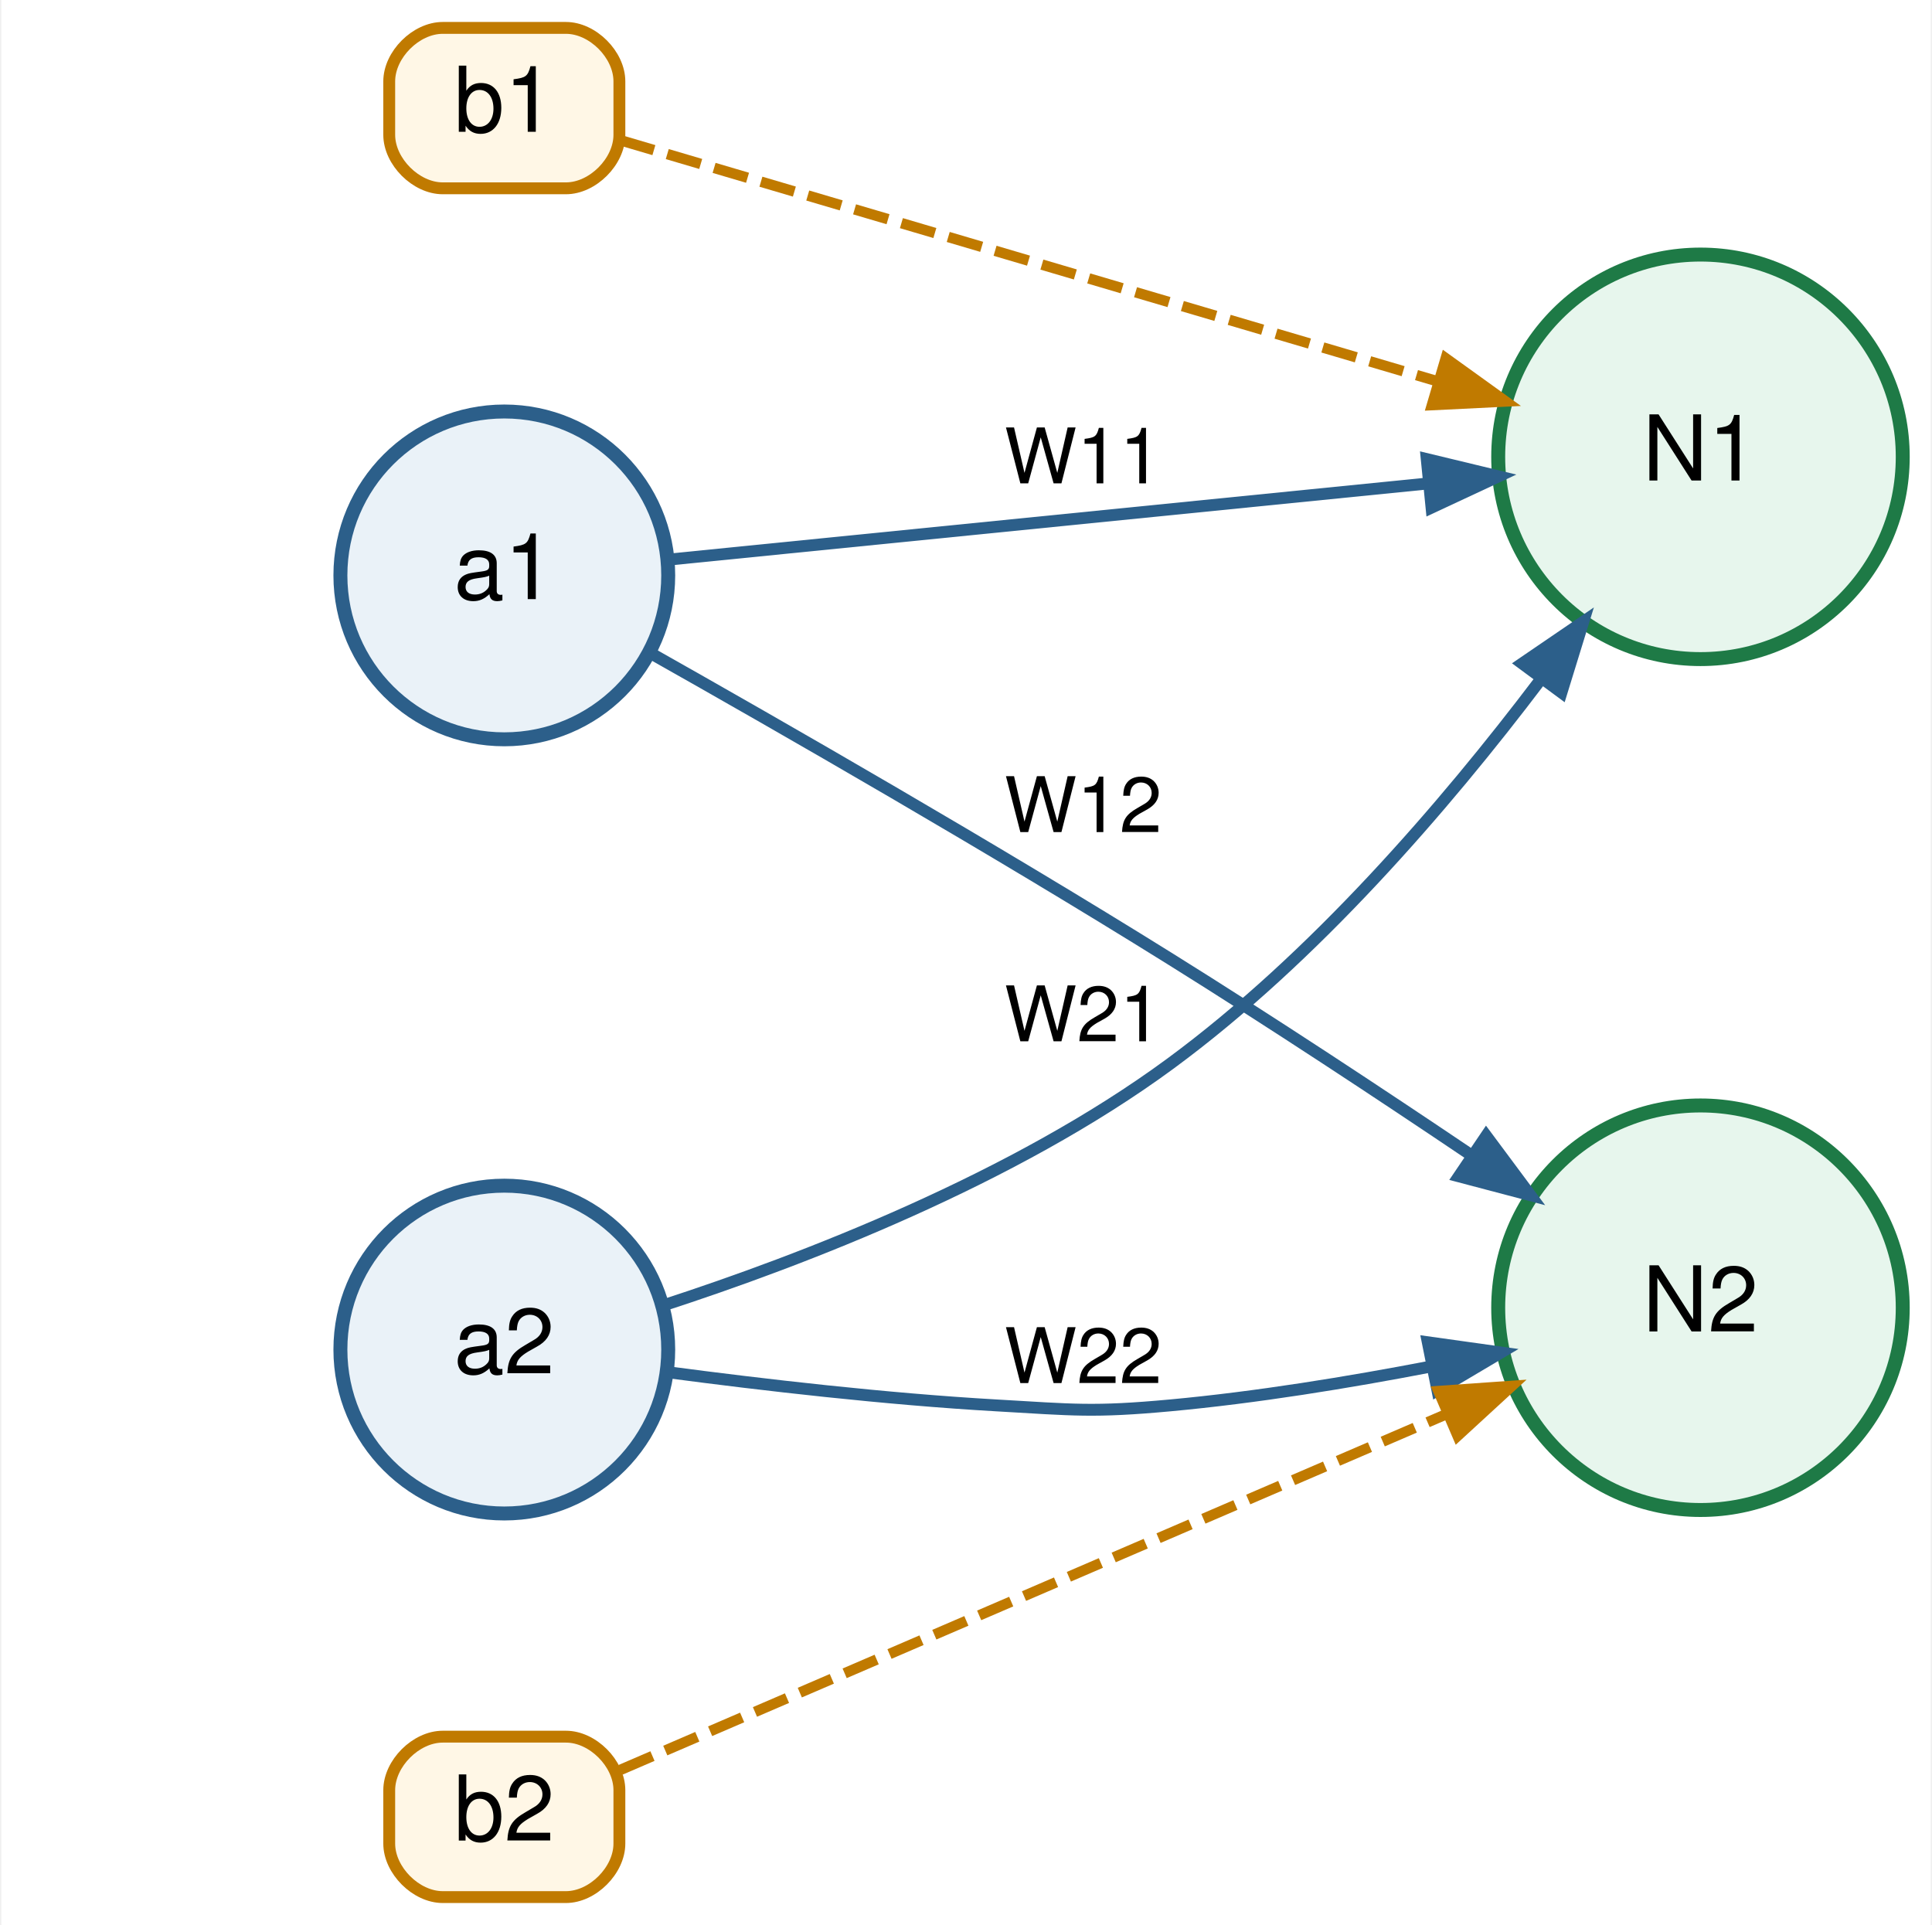
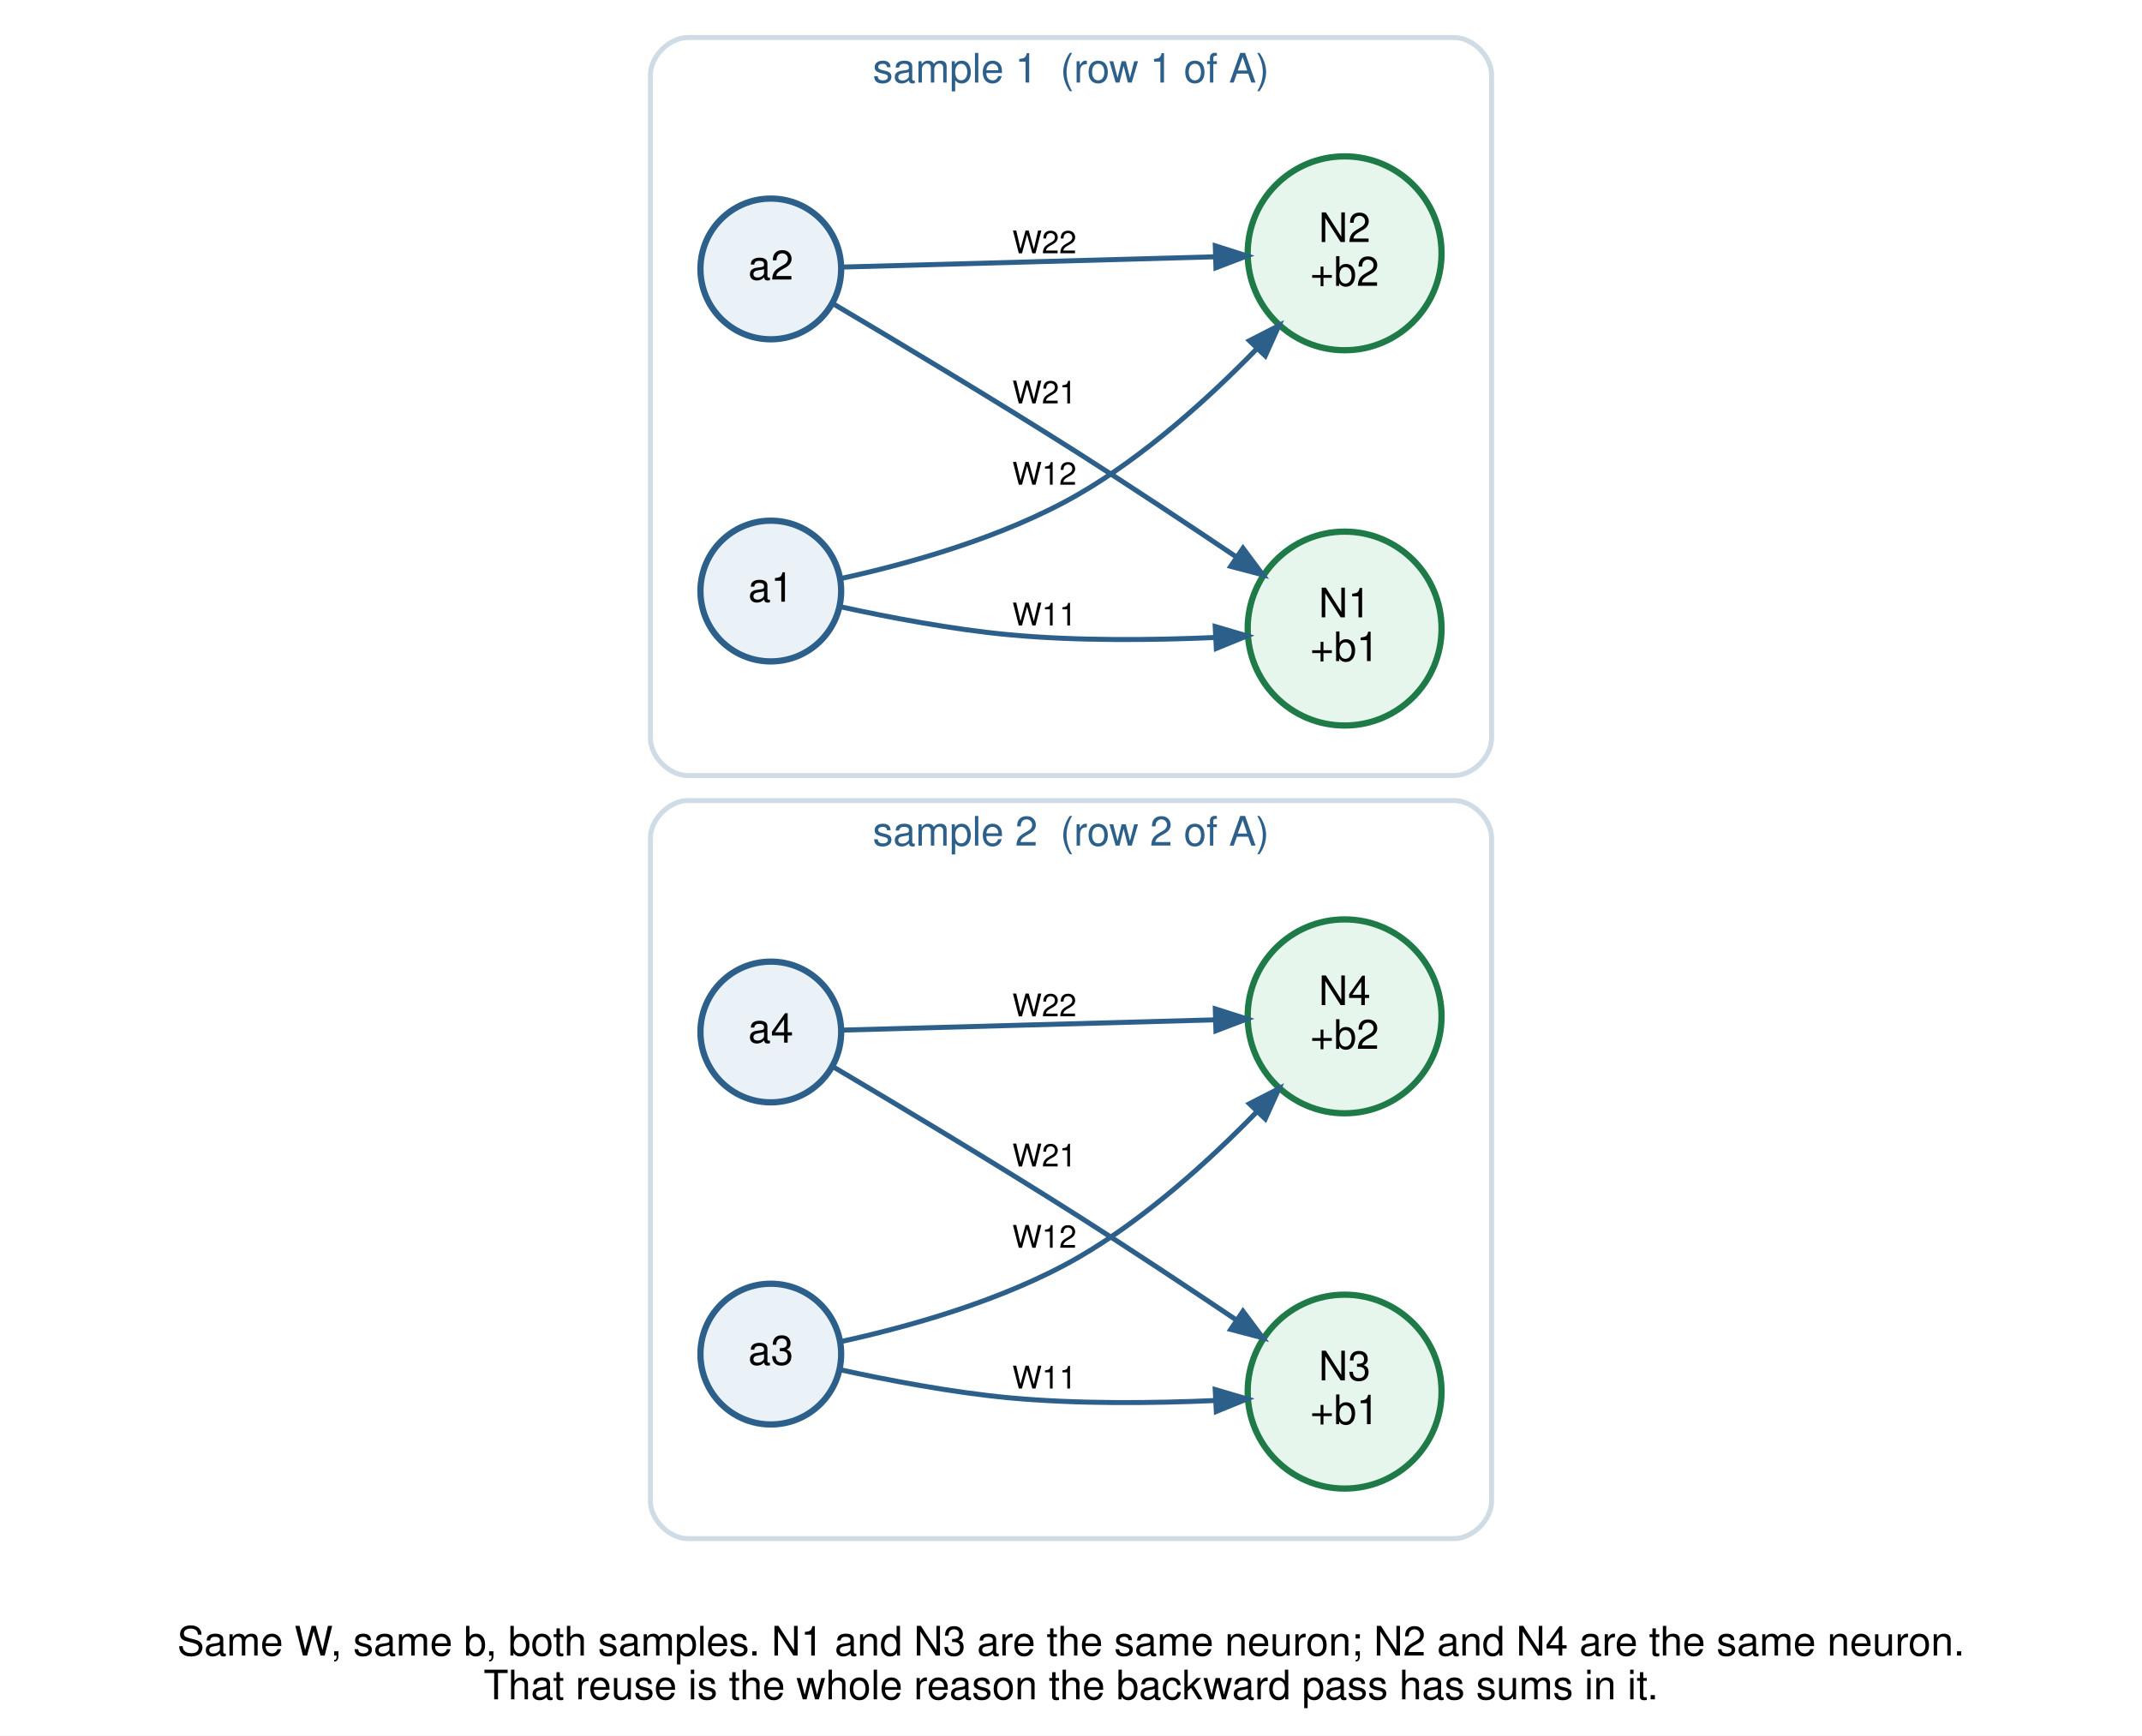
- <svg xmlns="http://www.w3.org/2000/svg" width="277pt" height="276pt" viewBox="0.00 0.00 276.61 276.00">
-   <g id="graph0" class="graph" transform="scale(1 1) rotate(0) translate(4 272)">
-     <polygon fill="white" stroke="transparent" points="-4,4 -4,-272 272.61,-272 272.61,4 -4,4" />
+ <svg xmlns="http://www.w3.org/2000/svg" width="685pt" height="555pt" viewBox="0.00 0.00 685.00 555.00">
+   <g id="graph0" class="graph" transform="scale(1 1) rotate(0) translate(4 551)">
+     <polygon fill="white" stroke="transparent" points="-4,4 -4,-551 681,-551 681,4 -4,4" />
+     <text text-anchor="middle" x="338.5" y="-21.6" font-family="Helvetica,sans-Serif" font-size="13.00">Same W, same b, both samples. N1 and N3 are the same neuron; N2 and N4 are the same neuron.</text>
+     <text text-anchor="middle" x="338.5" y="-7.6" font-family="Helvetica,sans-Serif" font-size="13.00">That reuse is the whole reason the backward pass has sums in it.</text>
+     <g id="clust1" class="cluster">
+       <path fill="white" stroke="#cfdce6" stroke-width="1.6" d="M216,-59C216,-59 461,-59 461,-59 467,-59 473,-65 473,-71 473,-71 473,-283 473,-283 473,-289 467,-295 461,-295 461,-295 216,-295 216,-295 210,-295 204,-289 204,-283 204,-283 204,-71 204,-71 204,-65 210,-59 216,-59" />
+       <text text-anchor="middle" x="338.5" y="-280.6" font-family="Helvetica,sans-Serif" font-size="13.00" fill="#2c5f8a">sample 2  (row 2 of A)</text>
+     </g>
+     <g id="clust4" class="cluster">
+       <path fill="white" stroke="#cfdce6" stroke-width="1.6" d="M216,-303C216,-303 461,-303 461,-303 467,-303 473,-309 473,-315 473,-315 473,-527 473,-527 473,-533 467,-539 461,-539 461,-539 216,-539 216,-539 210,-539 204,-533 204,-527 204,-527 204,-315 204,-315 204,-309 210,-303 216,-303" />
+       <text text-anchor="middle" x="338.5" y="-524.6" font-family="Helvetica,sans-Serif" font-size="13.00" fill="#2c5f8a">sample 1  (row 1 of A)</text>
+     </g>
    <g id="node1" class="node">
-       <ellipse fill="#eaf2f8" stroke="#2c5f8a" stroke-width="2" cx="68.11" cy="-189.5" rx="23.5" ry="23.5" />
-       <text text-anchor="middle" x="68.11" y="-186.1" font-family="Helvetica,sans-Serif" font-size="13.00">a1</text>
+       <ellipse fill="#eaf2f8" stroke="#2c5f8a" stroke-width="2" cx="242.5" cy="-221" rx="22.5" ry="22.5" />
+       <text text-anchor="middle" x="242.5" y="-217.6" font-family="Helvetica,sans-Serif" font-size="13.00">a4</text>
+     </g>
+     <g id="node3" class="node">
+       <ellipse fill="#e7f6ed" stroke="#1e7a46" stroke-width="2" cx="426" cy="-106" rx="31" ry="31" />
+       <text text-anchor="middle" x="426" y="-109.6" font-family="Helvetica,sans-Serif" font-size="13.00">N3</text>
+       <text text-anchor="middle" x="426" y="-95.6" font-family="Helvetica,sans-Serif" font-size="13.00">+b1</text>
+     </g>
+     <g id="edge3" class="edge">
+       <path fill="none" stroke="#2c5f8a" stroke-width="1.6" d="M262.34,-209.93C282.09,-198.25 313.95,-179.19 341,-162 357.69,-151.39 375.99,-139.25 391.24,-129" />
+       <polygon fill="#2c5f8a" stroke="#2c5f8a" stroke-width="1.6" points="393.5,-131.7 399.83,-123.2 389.58,-125.89 393.5,-131.7" />
+       <text text-anchor="middle" x="330" y="-178" font-family="Helvetica,sans-Serif" font-size="10.00">W21</text>
+     </g>
+     <g id="node4" class="node">
+       <ellipse fill="#e7f6ed" stroke="#1e7a46" stroke-width="2" cx="426" cy="-226" rx="31" ry="31" />
+       <text text-anchor="middle" x="426" y="-229.6" font-family="Helvetica,sans-Serif" font-size="13.00">N4</text>
+       <text text-anchor="middle" x="426" y="-215.6" font-family="Helvetica,sans-Serif" font-size="13.00">+b2</text>
+     </g>
+     <g id="edge4" class="edge">
+       <path fill="none" stroke="#2c5f8a" stroke-width="1.6" d="M265.03,-221.59C294.35,-222.4 347.39,-223.86 384.32,-224.88" />
+       <polygon fill="#2c5f8a" stroke="#2c5f8a" stroke-width="1.6" points="384.65,-228.39 394.75,-225.17 384.85,-221.39 384.65,-228.39" />
+       <text text-anchor="middle" x="330" y="-226" font-family="Helvetica,sans-Serif" font-size="10.00">W22</text>
    </g>
    <g id="node2" class="node">
-       <ellipse fill="#eaf2f8" stroke="#2c5f8a" stroke-width="2" cx="68.11" cy="-78.5" rx="23.5" ry="23.5" />
-       <text text-anchor="middle" x="68.11" y="-75.1" font-family="Helvetica,sans-Serif" font-size="13.00">a2</text>
+       <ellipse fill="#eaf2f8" stroke="#2c5f8a" stroke-width="2" cx="242.5" cy="-118" rx="22.5" ry="22.5" />
+       <text text-anchor="middle" x="242.5" y="-114.6" font-family="Helvetica,sans-Serif" font-size="13.00">a3</text>
+     </g>
+     <g id="edge1" class="edge">
+       <path fill="none" stroke="#2c5f8a" stroke-width="1.6" d="M264.51,-113.03C279.58,-109.74 300.41,-105.71 319,-104 340.6,-102.01 364.77,-102.28 384.57,-103.15" />
+       <polygon fill="#2c5f8a" stroke="#2c5f8a" stroke-width="1.6" points="384.62,-106.65 394.78,-103.66 384.97,-99.66 384.62,-106.65" />
+       <text text-anchor="middle" x="330" y="-107" font-family="Helvetica,sans-Serif" font-size="10.00">W11</text>
+     </g>
+     <g id="edge2" class="edge">
+       <path fill="none" stroke="#2c5f8a" stroke-width="1.6" d="M264.75,-121.97C285.27,-126.42 316.71,-134.94 341,-149 362.19,-161.27 382.52,-179.67 397.87,-195.41" />
+       <polygon fill="#2c5f8a" stroke="#2c5f8a" stroke-width="1.6" points="395.56,-198.05 404.99,-202.88 400.63,-193.22 395.56,-198.05" />
+       <text text-anchor="middle" x="330" y="-152" font-family="Helvetica,sans-Serif" font-size="10.00">W12</text>
    </g>
    <g id="node5" class="node">
-       <ellipse fill="#e7f6ed" stroke="#1e7a46" stroke-width="2" cx="239.61" cy="-206.5" rx="29" ry="29" />
-       <text text-anchor="middle" x="239.61" y="-203.1" font-family="Helvetica,sans-Serif" font-size="13.00">N1</text>
+       <ellipse fill="#eaf2f8" stroke="#2c5f8a" stroke-width="2" cx="242.5" cy="-465" rx="22.5" ry="22.5" />
+       <text text-anchor="middle" x="242.5" y="-461.6" font-family="Helvetica,sans-Serif" font-size="13.00">a2</text>
    </g>
-     <g id="edge1" class="edge">
-       <path fill="none" stroke="#2c5f8a" stroke-width="1.7" d="M91.62,-191.76C119.33,-194.54 166.83,-199.3 200.32,-202.66" />
-       <polygon fill="#2c5f8a" stroke="#2c5f8a" stroke-width="1.7" points="200.36,-206.18 210.65,-203.7 201.05,-199.22 200.36,-206.18" />
-       <text text-anchor="middle" x="151.11" y="-202.7" font-family="Helvetica,sans-Serif" font-size="11.00">W11</text>
+     <g id="node7" class="node">
+       <ellipse fill="#e7f6ed" stroke="#1e7a46" stroke-width="2" cx="426" cy="-350" rx="31" ry="31" />
+       <text text-anchor="middle" x="426" y="-353.6" font-family="Helvetica,sans-Serif" font-size="13.00">N1</text>
+       <text text-anchor="middle" x="426" y="-339.6" font-family="Helvetica,sans-Serif" font-size="13.00">+b1</text>
+     </g>
+     <g id="edge9" class="edge">
+       <path fill="none" stroke="#2c5f8a" stroke-width="1.6" d="M262.34,-453.93C282.09,-442.25 313.95,-423.19 341,-406 357.69,-395.39 375.99,-383.25 391.24,-373" />
+       <polygon fill="#2c5f8a" stroke="#2c5f8a" stroke-width="1.6" points="393.5,-375.7 399.83,-367.2 389.58,-369.89 393.5,-375.7" />
+       <text text-anchor="middle" x="330" y="-422" font-family="Helvetica,sans-Serif" font-size="10.00">W21</text>
+     </g>
+     <g id="node8" class="node">
+       <ellipse fill="#e7f6ed" stroke="#1e7a46" stroke-width="2" cx="426" cy="-470" rx="31" ry="31" />
+       <text text-anchor="middle" x="426" y="-473.6" font-family="Helvetica,sans-Serif" font-size="13.00">N2</text>
+       <text text-anchor="middle" x="426" y="-459.6" font-family="Helvetica,sans-Serif" font-size="13.00">+b2</text>
+     </g>
+     <g id="edge10" class="edge">
+       <path fill="none" stroke="#2c5f8a" stroke-width="1.6" d="M265.03,-465.59C294.35,-466.4 347.39,-467.86 384.32,-468.88" />
+       <polygon fill="#2c5f8a" stroke="#2c5f8a" stroke-width="1.6" points="384.65,-472.39 394.75,-469.17 384.85,-465.39 384.65,-472.39" />
+       <text text-anchor="middle" x="330" y="-470" font-family="Helvetica,sans-Serif" font-size="10.00">W22</text>
    </g>
    <g id="node6" class="node">
-       <ellipse fill="#e7f6ed" stroke="#1e7a46" stroke-width="2" cx="239.61" cy="-84.5" rx="29" ry="29" />
-       <text text-anchor="middle" x="239.61" y="-81.1" font-family="Helvetica,sans-Serif" font-size="13.00">N2</text>
+       <ellipse fill="#eaf2f8" stroke="#2c5f8a" stroke-width="2" cx="242.5" cy="-362" rx="22.5" ry="22.5" />
+       <text text-anchor="middle" x="242.5" y="-358.6" font-family="Helvetica,sans-Serif" font-size="13.00">a1</text>
    </g>
-     <g id="edge2" class="edge">
-       <path fill="none" stroke="#2c5f8a" stroke-width="1.7" d="M88.87,-178.47C108.13,-167.6 138.16,-150.37 163.61,-134.5 177.99,-125.53 193.63,-115.21 206.88,-106.28" />
-       <polygon fill="#2c5f8a" stroke="#2c5f8a" stroke-width="1.7" points="208.89,-109.14 215.21,-100.64 204.97,-103.34 208.89,-109.14" />
-       <text text-anchor="middle" x="151.11" y="-152.7" font-family="Helvetica,sans-Serif" font-size="11.00">W12</text>
+     <g id="edge7" class="edge">
+       <path fill="none" stroke="#2c5f8a" stroke-width="1.6" d="M264.51,-357.03C279.58,-353.74 300.41,-349.71 319,-348 340.6,-346.01 364.77,-346.28 384.57,-347.15" />
+       <polygon fill="#2c5f8a" stroke="#2c5f8a" stroke-width="1.6" points="384.62,-350.65 394.78,-347.66 384.97,-343.66 384.62,-350.65" />
+       <text text-anchor="middle" x="330" y="-351" font-family="Helvetica,sans-Serif" font-size="10.00">W11</text>
    </g>
-     <g id="edge3" class="edge">
-       <path fill="none" stroke="#2c5f8a" stroke-width="1.7" d="M90.82,-84.81C110.97,-91.36 141.14,-102.97 163.61,-119.5 184.18,-134.63 202.94,-156.39 216.55,-174.37" />
-       <polygon fill="#2c5f8a" stroke="#2c5f8a" stroke-width="1.7" points="214.05,-176.87 222.8,-182.84 219.68,-172.71 214.05,-176.87" />
-       <text text-anchor="middle" x="151.11" y="-122.7" font-family="Helvetica,sans-Serif" font-size="11.00">W21</text>
-     </g>
-     <g id="edge4" class="edge">
-       <path fill="none" stroke="#2c5f8a" stroke-width="1.7" d="M91.59,-75.25C105.18,-73.45 122.85,-71.4 138.61,-70.5 149.71,-69.86 152.55,-69.48 163.61,-70.5 175.86,-71.63 189.08,-73.78 200.96,-76.07" />
-       <polygon fill="#2c5f8a" stroke="#2c5f8a" stroke-width="1.7" points="200.51,-79.55 211,-78.08 201.89,-72.68 200.51,-79.55" />
-       <text text-anchor="middle" x="151.11" y="-73.7" font-family="Helvetica,sans-Serif" font-size="11.00">W22</text>
-     </g>
-     <g id="node3" class="node">
-       <path fill="#fff7e6" stroke="#c07a00" stroke-width="1.7" d="M76.95,-268C76.95,-268 59.28,-268 59.28,-268 55.45,-268 51.61,-264.17 51.61,-260.33 51.61,-260.33 51.61,-252.67 51.61,-252.67 51.61,-248.83 55.45,-245 59.28,-245 59.28,-245 76.95,-245 76.95,-245 80.78,-245 84.61,-248.83 84.61,-252.67 84.61,-252.67 84.61,-260.33 84.61,-260.33 84.61,-264.17 80.78,-268 76.95,-268" />
-       <text text-anchor="middle" x="68.11" y="-253.1" font-family="Helvetica,sans-Serif" font-size="13.00">b1</text>
-     </g>
-     <g id="node4" class="node">
-       <path fill="#fff7e6" stroke="#c07a00" stroke-width="1.7" d="M76.95,-23C76.95,-23 59.28,-23 59.28,-23 55.45,-23 51.61,-19.17 51.61,-15.33 51.61,-15.33 51.61,-7.67 51.61,-7.67 51.61,-3.83 55.45,0 59.28,0 59.28,0 76.95,0 76.95,0 80.78,0 84.61,-3.83 84.61,-7.67 84.61,-7.67 84.61,-15.33 84.61,-15.33 84.61,-19.17 80.78,-23 76.95,-23" />
-       <text text-anchor="middle" x="68.11" y="-8.1" font-family="Helvetica,sans-Serif" font-size="13.00">b2</text>
-     </g>
-     <g id="edge5" class="edge">
-       <path fill="none" stroke="#c07a00" stroke-width="1.5" stroke-dasharray="5,2" d="M84.76,-251.89C111.2,-244.09 165.42,-228.09 201.9,-217.33" />
-       <polygon fill="#c07a00" stroke="#c07a00" stroke-width="1.5" points="203.09,-220.63 211.69,-214.44 201.11,-213.92 203.09,-220.63" />
-     </g>
-     <g id="edge6" class="edge">
-       <path fill="none" stroke="#c07a00" stroke-width="1.5" stroke-dasharray="5,2" d="M84.76,-18.24C111.54,-29.77 166.81,-53.58 203.3,-69.29" />
-       <polygon fill="#c07a00" stroke="#c07a00" stroke-width="1.5" points="202.03,-72.55 212.59,-73.29 204.79,-66.12 202.03,-72.55" />
+     <g id="edge8" class="edge">
+       <path fill="none" stroke="#2c5f8a" stroke-width="1.6" d="M264.75,-365.97C285.27,-370.42 316.71,-378.94 341,-393 362.19,-405.27 382.52,-423.67 397.87,-439.41" />
+       <polygon fill="#2c5f8a" stroke="#2c5f8a" stroke-width="1.6" points="395.56,-442.05 404.99,-446.88 400.63,-437.22 395.56,-442.05" />
+       <text text-anchor="middle" x="330" y="-396" font-family="Helvetica,sans-Serif" font-size="10.00">W12</text>
    </g>
  </g>
</svg>
